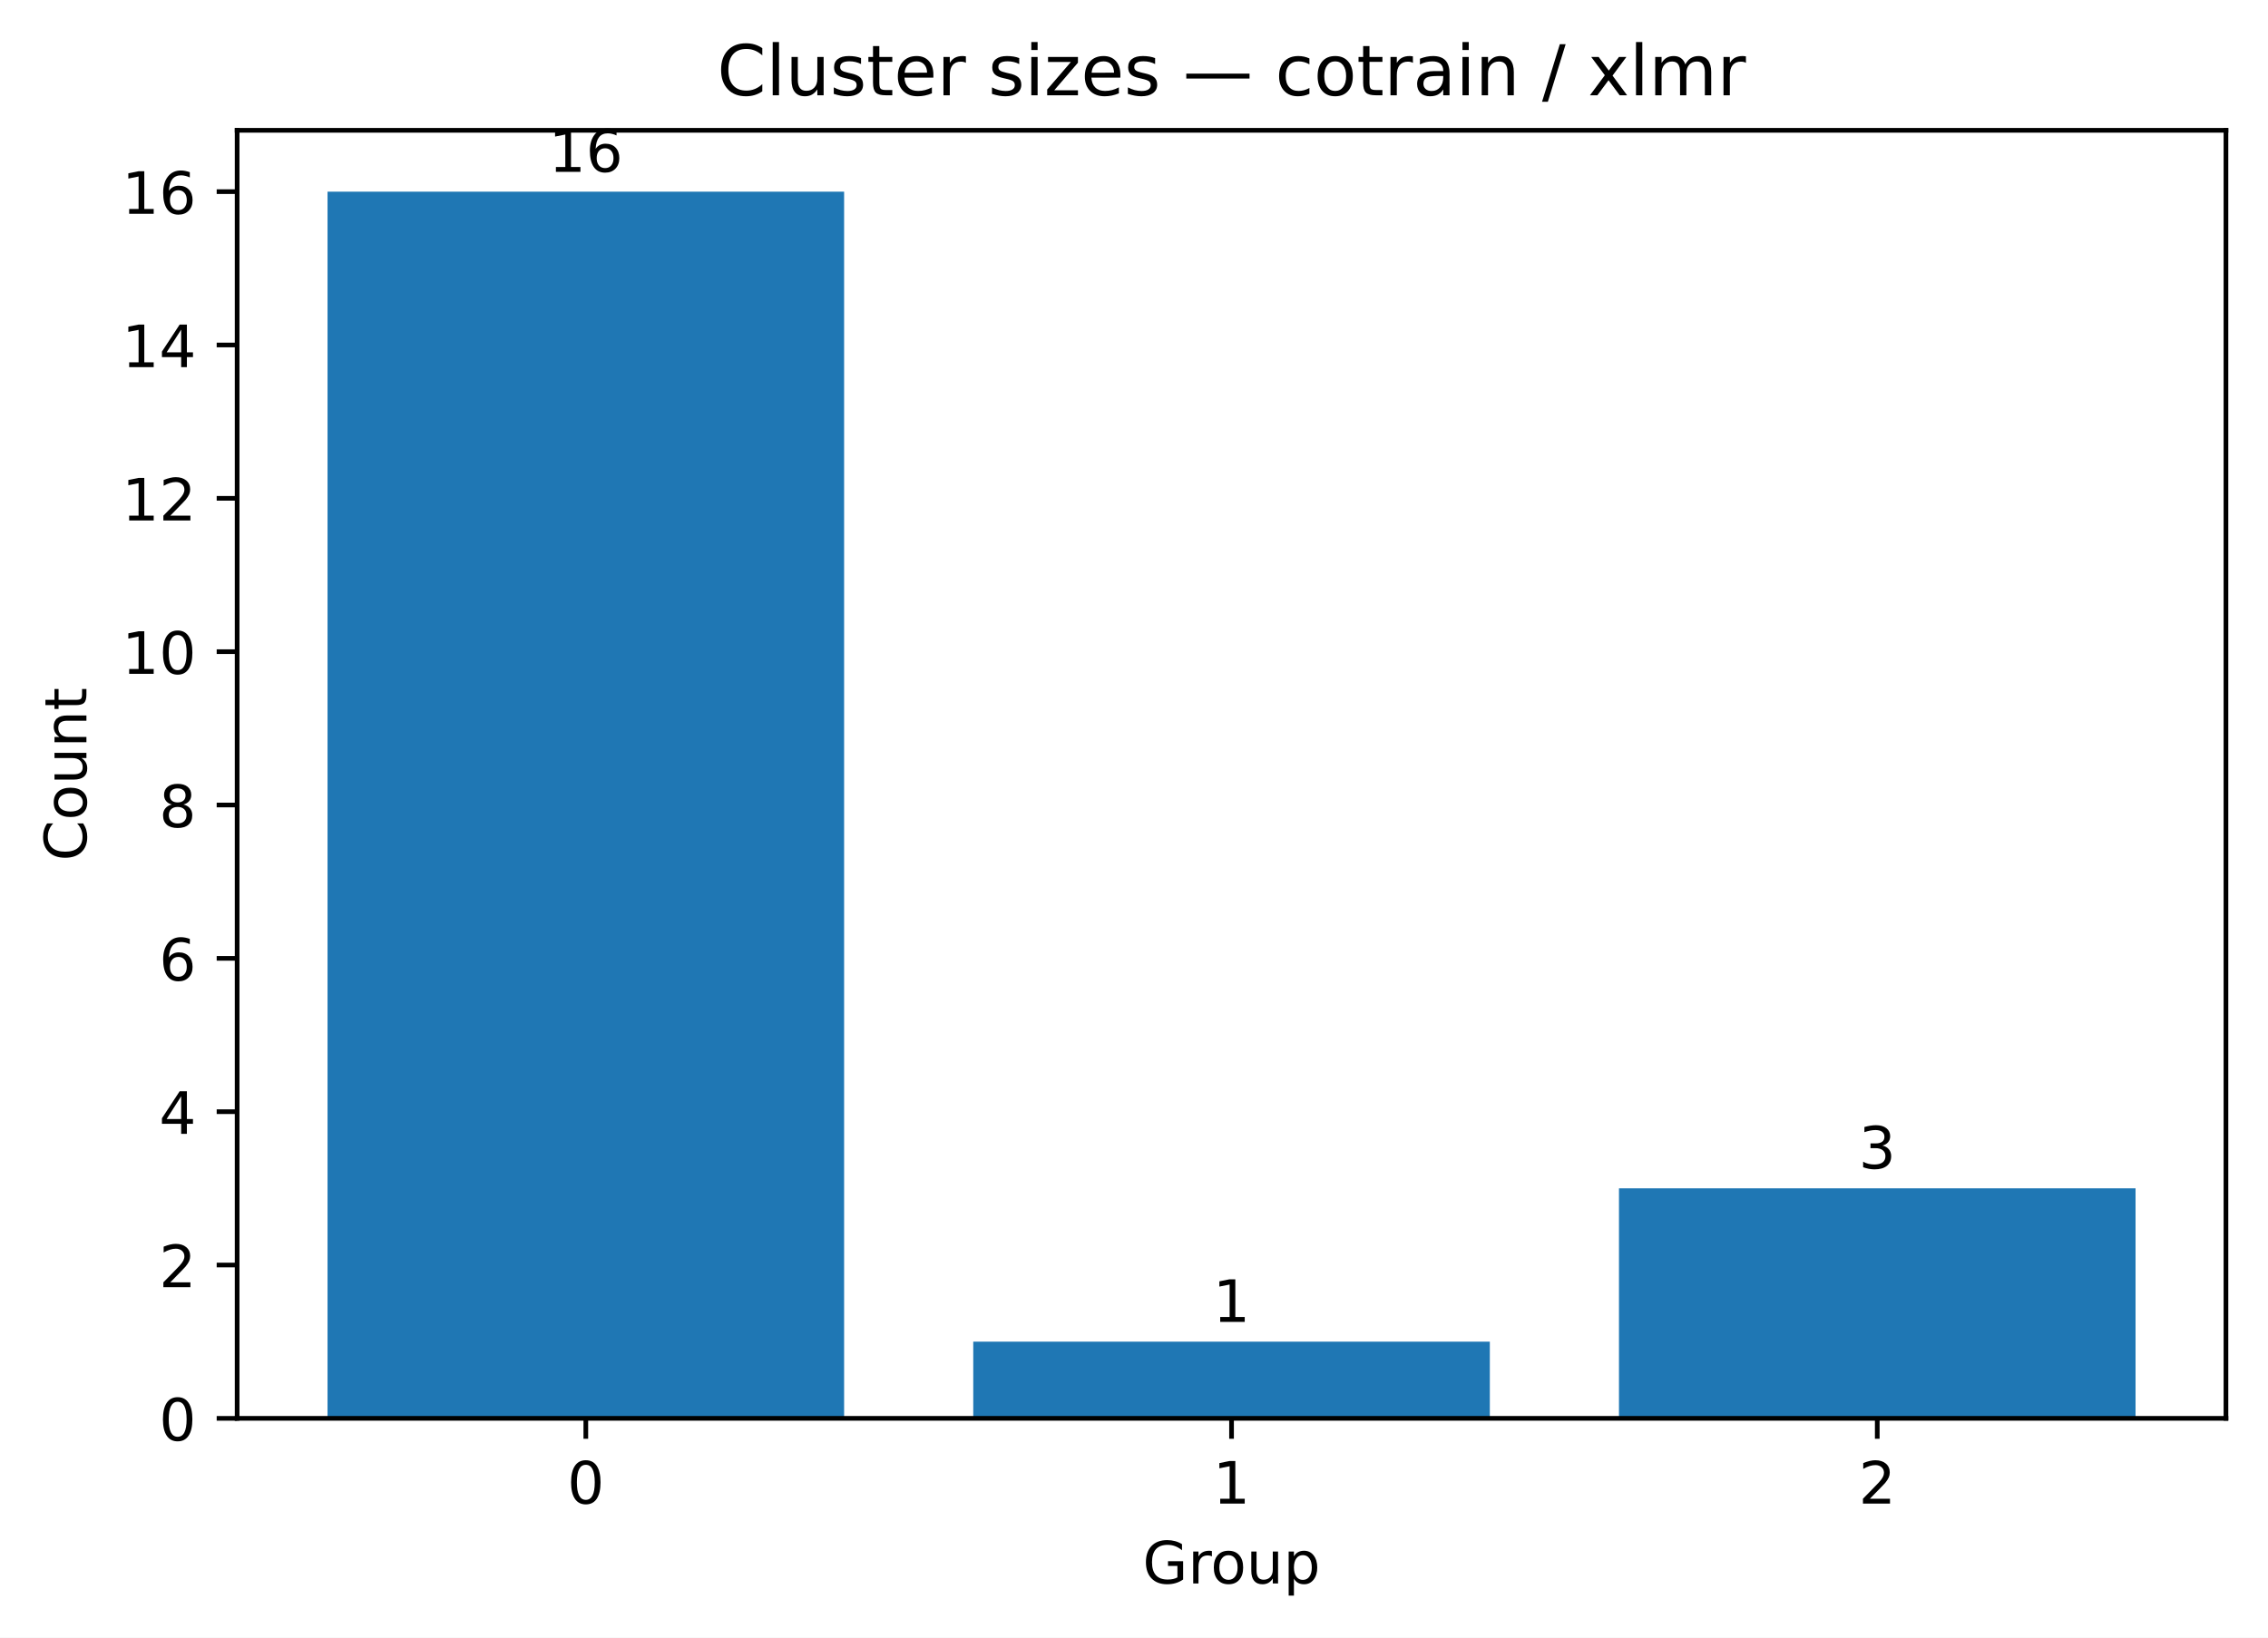
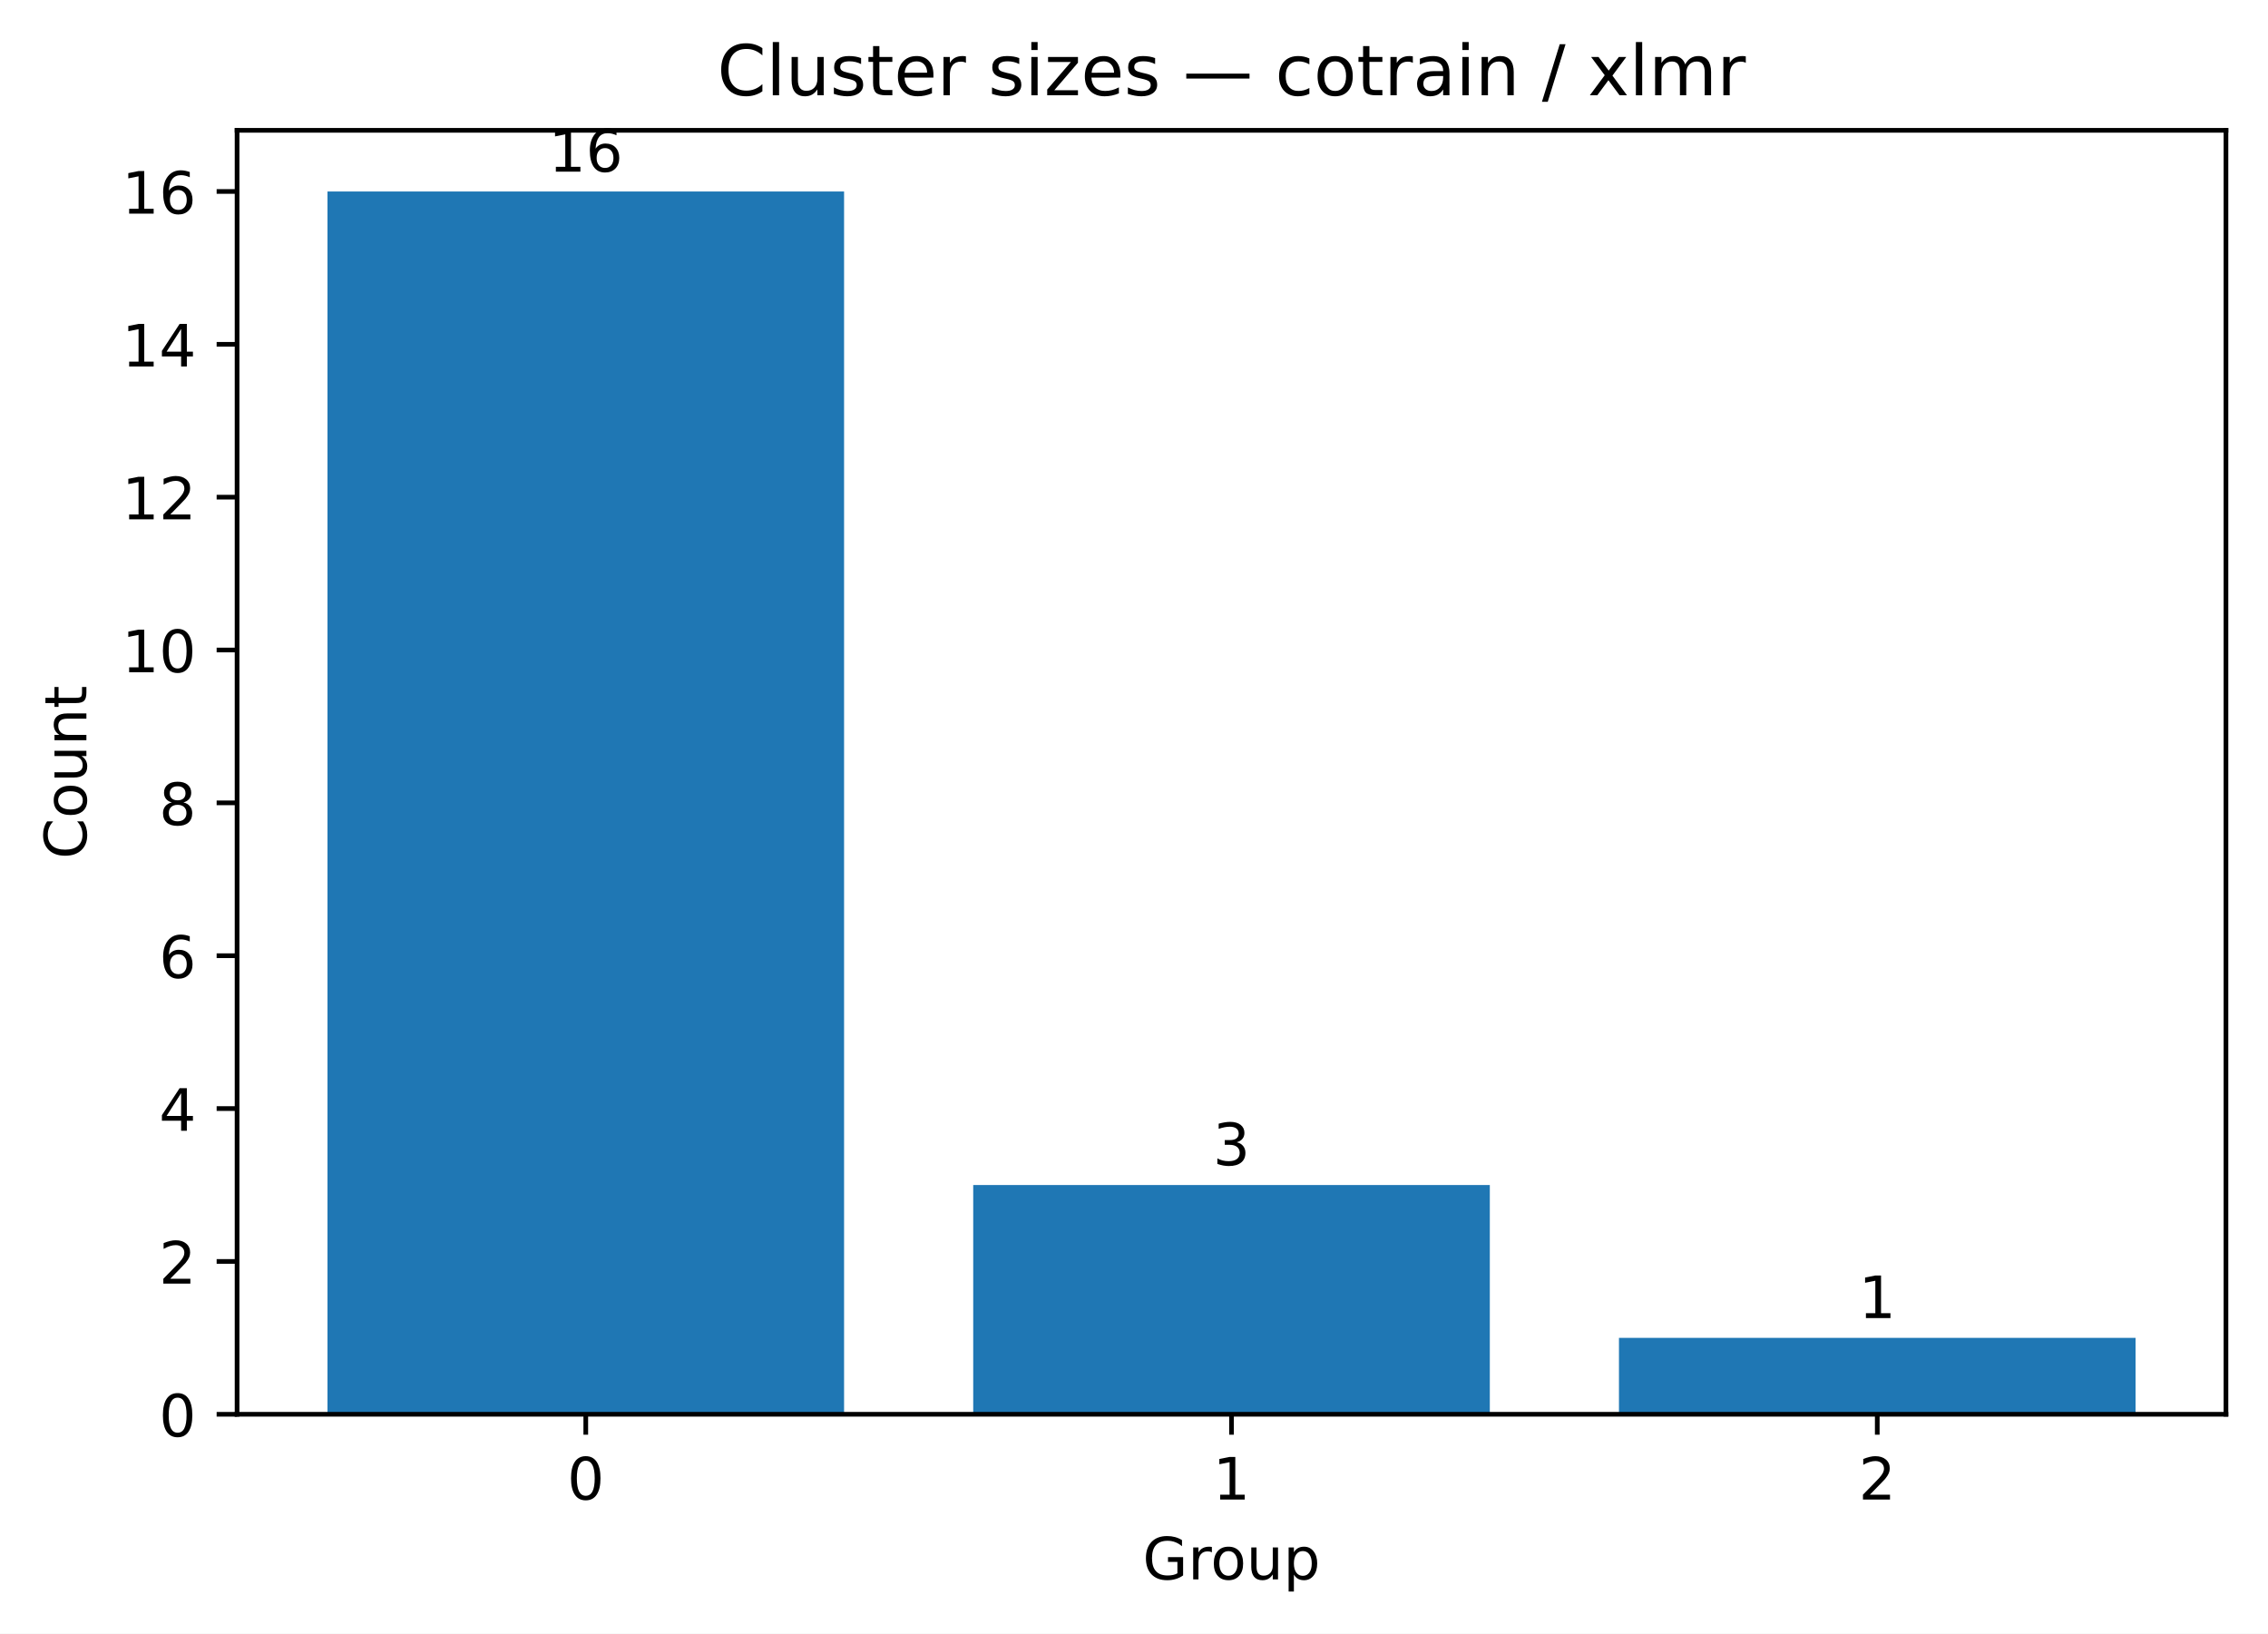
- <svg xmlns="http://www.w3.org/2000/svg" xmlns:xlink="http://www.w3.org/1999/xlink" width="388.343pt" height="280.474pt" viewBox="0 0 388.343 280.474" version="1.1">
+ <svg xmlns="http://www.w3.org/2000/svg" xmlns:xlink="http://www.w3.org/1999/xlink" width="388.433pt" height="279.754pt" viewBox="0 0 388.433 279.754" version="1.1">
  <defs>
    <style type="text/css">*{stroke-linejoin: round; stroke-linecap: butt}</style>
  </defs>
  <g id="figure_1">
    <g id="patch_1">
-       <path d="M 0 280.474  L 388.343 280.474  L 388.343 0  L 0 0  z " style="fill: #ffffff" />
+       <path d="M 0 279.754  L 388.433 279.754  L 388.433 0  L 0 0  z " style="fill: #ffffff" />
    </g>
    <g id="axes_1">
      <g id="patch_2">
-         <path d="M 40.603 242.918  L 381.143 242.918  L 381.143 22.318  L 40.603 22.318  z " style="fill: #ffffff" />
+         <path d="M 40.603 242.198  L 381.233 242.198  L 381.233 22.318  L 40.603 22.318  z " style="fill: #ffffff" />
      </g>
      <g id="patch_3">
-         <path d="M 56.082 242.918  L 144.534 242.918  L 144.534 32.823  L 56.082 32.823  z " clip-path="url(#pc2d96bf9d6)" style="fill: #1f77b4" />
+         <path d="M 56.086 242.198  L 144.562 242.198  L 144.562 32.789  L 56.086 32.789  z " clip-path="url(#pb571d7256d)" style="fill: #1f77b4" />
      </g>
      <g id="patch_4">
-         <path d="M 166.647 242.918  L 255.099 242.918  L 255.099 229.787  L 166.647 229.787  z " clip-path="url(#pc2d96bf9d6)" style="fill: #1f77b4" />
+         <path d="M 166.68 242.198  L 255.156 242.198  L 255.156 202.934  L 166.68 202.934  z " clip-path="url(#pb571d7256d)" style="fill: #1f77b4" />
      </g>
      <g id="patch_5">
-         <path d="M 277.212 242.918  L 365.664 242.918  L 365.664 203.525  L 277.212 203.525  z " clip-path="url(#pc2d96bf9d6)" style="fill: #1f77b4" />
+         <path d="M 277.275 242.198  L 365.75 242.198  L 365.75 229.11  L 277.275 229.11  z " clip-path="url(#pb571d7256d)" style="fill: #1f77b4" />
      </g>
      <g id="matplotlib.axis_1">
        <g id="xtick_1">
          <g id="line2d_1">
            <defs>
-               <path id="mfd37f270e2" d="M 0 0  L 0 3.5  " style="stroke: #000000; stroke-width: 0.8" />
+               <path id="m2ed877ae31" d="M 0 0  L 0 3.5  " style="stroke: #000000; stroke-width: 0.8" />
            </defs>
            <g>
-               <use xlink:href="#mfd37f270e2" x="100.308" y="242.918" style="stroke: #000000; stroke-width: 0.8" />
+               <use xlink:href="#m2ed877ae31" x="100.324" y="242.198" style="stroke: #000000; stroke-width: 0.8" />
            </g>
          </g>
          <g id="text_1">
-             <g transform="translate(97.12694 257.5166) scale(0.1 -0.1)">
+             <g transform="translate(97.14272 256.7966) scale(0.1 -0.1)">
              <defs>
                <path id="DejaVuSans-30" d="M 2034 4250  Q 1547 4250 1301 3770  Q 1056 3291 1056 2328  Q 1056 1369 1301 889  Q 1547 409 2034 409  Q 2525 409 2770 889  Q 3016 1369 3016 2328  Q 3016 3291 2770 3770  Q 2525 4250 2034 4250  z M 2034 4750  Q 2819 4750 3233 4129  Q 3647 3509 3647 2328  Q 3647 1150 3233 529  Q 2819 -91 2034 -91  Q 1250 -91 836 529  Q 422 1150 422 2328  Q 422 3509 836 4129  Q 1250 4750 2034 4750  z " transform="scale(0.015625)" />
              </defs>
              <use xlink:href="#DejaVuSans-30" />
            </g>
          </g>
        </g>
        <g id="xtick_2">
          <g id="line2d_2">
            <g>
-               <use xlink:href="#mfd37f270e2" x="210.873" y="242.918" style="stroke: #000000; stroke-width: 0.8" />
+               <use xlink:href="#m2ed877ae31" x="210.918" y="242.198" style="stroke: #000000; stroke-width: 0.8" />
            </g>
          </g>
          <g id="text_2">
-             <g transform="translate(207.6919 257.5166) scale(0.1 -0.1)">
+             <g transform="translate(207.7369 256.7966) scale(0.1 -0.1)">
              <defs>
                <path id="DejaVuSans-31" d="M 794 531  L 1825 531  L 1825 4091  L 703 3866  L 703 4441  L 1819 4666  L 2450 4666  L 2450 531  L 3481 531  L 3481 0  L 794 0  L 794 531  z " transform="scale(0.015625)" />
              </defs>
              <use xlink:href="#DejaVuSans-31" />
            </g>
          </g>
        </g>
        <g id="xtick_3">
          <g id="line2d_3">
            <g>
-               <use xlink:href="#mfd37f270e2" x="321.438" y="242.918" style="stroke: #000000; stroke-width: 0.8" />
+               <use xlink:href="#m2ed877ae31" x="321.512" y="242.198" style="stroke: #000000; stroke-width: 0.8" />
            </g>
          </g>
          <g id="text_3">
-             <g transform="translate(318.2568 257.5166) scale(0.1 -0.1)">
+             <g transform="translate(318.331 256.7966) scale(0.1 -0.1)">
              <defs>
                <path id="DejaVuSans-32" d="M 1228 531  L 3431 531  L 3431 0  L 469 0  L 469 531  Q 828 903 1448 1529  Q 2069 2156 2228 2338  Q 2531 2678 2651 2914  Q 2772 3150 2772 3378  Q 2772 3750 2511 3984  Q 2250 4219 1831 4219  Q 1534 4219 1204 4116  Q 875 4013 500 3803  L 500 4441  Q 881 4594 1212 4672  Q 1544 4750 1819 4750  Q 2544 4750 2975 4387  Q 3406 4025 3406 3419  Q 3406 3131 3298 2873  Q 3191 2616 2906 2266  Q 2828 2175 2409 1742  Q 1991 1309 1228 531  z " transform="scale(0.015625)" />
              </defs>
              <use xlink:href="#DejaVuSans-32" />
            </g>
          </g>
        </g>
        <g id="text_4">
-           <g transform="translate(195.6536 271.1947) scale(0.1 -0.1)">
+           <g transform="translate(195.6986 270.4747) scale(0.1 -0.1)">
            <defs>
              <path id="DejaVuSans-47" d="M 3809 666  L 3809 1919  L 2778 1919  L 2778 2438  L 4434 2438  L 4434 434  Q 4069 175 3628 42  Q 3188 -91 2688 -91  Q 1594 -91 976 548  Q 359 1188 359 2328  Q 359 3472 976 4111  Q 1594 4750 2688 4750  Q 3144 4750 3555 4637  Q 3966 4525 4313 4306  L 4313 3634  Q 3963 3931 3569 4081  Q 3175 4231 2741 4231  Q 1884 4231 1454 3753  Q 1025 3275 1025 2328  Q 1025 1384 1454 906  Q 1884 428 2741 428  Q 3075 428 3337 486  Q 3600 544 3809 666  z " transform="scale(0.015625)" />
              <path id="DejaVuSans-72" d="M 2631 2963  Q 2534 3019 2420 3045  Q 2306 3072 2169 3072  Q 1681 3072 1420 2755  Q 1159 2438 1159 1844  L 1159 0  L 581 0  L 581 3500  L 1159 3500  L 1159 2956  Q 1341 3275 1631 3429  Q 1922 3584 2338 3584  Q 2397 3584 2469 3576  Q 2541 3569 2628 3553  L 2631 2963  z " transform="scale(0.015625)" />
              <path id="DejaVuSans-6f" d="M 1959 3097  Q 1497 3097 1228 2736  Q 959 2375 959 1747  Q 959 1119 1226 758  Q 1494 397 1959 397  Q 2419 397 2687 759  Q 2956 1122 2956 1747  Q 2956 2369 2687 2733  Q 2419 3097 1959 3097  z M 1959 3584  Q 2709 3584 3137 3096  Q 3566 2609 3566 1747  Q 3566 888 3137 398  Q 2709 -91 1959 -91  Q 1206 -91 779 398  Q 353 888 353 1747  Q 353 2609 779 3096  Q 1206 3584 1959 3584  z " transform="scale(0.015625)" />
              <path id="DejaVuSans-75" d="M 544 1381  L 544 3500  L 1119 3500  L 1119 1403  Q 1119 906 1312 657  Q 1506 409 1894 409  Q 2359 409 2629 706  Q 2900 1003 2900 1516  L 2900 3500  L 3475 3500  L 3475 0  L 2900 0  L 2900 538  Q 2691 219 2414 64  Q 2138 -91 1772 -91  Q 1169 -91 856 284  Q 544 659 544 1381  z M 1991 3584  L 1991 3584  z " transform="scale(0.015625)" />
              <path id="DejaVuSans-70" d="M 1159 525  L 1159 -1331  L 581 -1331  L 581 3500  L 1159 3500  L 1159 2969  Q 1341 3281 1617 3432  Q 1894 3584 2278 3584  Q 2916 3584 3314 3078  Q 3713 2572 3713 1747  Q 3713 922 3314 415  Q 2916 -91 2278 -91  Q 1894 -91 1617 61  Q 1341 213 1159 525  z M 3116 1747  Q 3116 2381 2855 2742  Q 2594 3103 2138 3103  Q 1681 3103 1420 2742  Q 1159 2381 1159 1747  Q 1159 1113 1420 752  Q 1681 391 2138 391  Q 2594 391 2855 752  Q 3116 1113 3116 1747  z " transform="scale(0.015625)" />
            </defs>
            <use xlink:href="#DejaVuSans-47" />
            <use xlink:href="#DejaVuSans-72" transform="translate(77.49023 0)" />
            <use xlink:href="#DejaVuSans-6f" transform="translate(116.3535 0)" />
            <use xlink:href="#DejaVuSans-75" transform="translate(177.5352 0)" />
            <use xlink:href="#DejaVuSans-70" transform="translate(240.9141 0)" />
          </g>
        </g>
      </g>
      <g id="matplotlib.axis_2">
        <g id="ytick_1">
          <g id="line2d_4">
            <defs>
-               <path id="m27414dba3a" d="M 0 0  L -3.5 0  " style="stroke: #000000; stroke-width: 0.8" />
+               <path id="m8d6adf4a13" d="M 0 0  L -3.5 0  " style="stroke: #000000; stroke-width: 0.8" />
            </defs>
            <g>
-               <use xlink:href="#m27414dba3a" x="40.603" y="242.918" style="stroke: #000000; stroke-width: 0.8" />
+               <use xlink:href="#m8d6adf4a13" x="40.603" y="242.198" style="stroke: #000000; stroke-width: 0.8" />
            </g>
          </g>
          <g id="text_5">
-             <g transform="translate(27.24063 246.7173) scale(0.1 -0.1)">
+             <g transform="translate(27.24063 245.9973) scale(0.1 -0.1)">
              <use xlink:href="#DejaVuSans-30" />
            </g>
          </g>
        </g>
        <g id="ytick_2">
          <g id="line2d_5">
            <g>
-               <use xlink:href="#m27414dba3a" x="40.603" y="216.656" style="stroke: #000000; stroke-width: 0.8" />
+               <use xlink:href="#m8d6adf4a13" x="40.603" y="216.022" style="stroke: #000000; stroke-width: 0.8" />
            </g>
          </g>
          <g id="text_6">
-             <g transform="translate(27.24063 220.4554) scale(0.1 -0.1)">
+             <g transform="translate(27.24063 219.8212) scale(0.1 -0.1)">
              <use xlink:href="#DejaVuSans-32" />
            </g>
          </g>
        </g>
        <g id="ytick_3">
          <g id="line2d_6">
            <g>
-               <use xlink:href="#m27414dba3a" x="40.603" y="190.394" style="stroke: #000000; stroke-width: 0.8" />
+               <use xlink:href="#m8d6adf4a13" x="40.603" y="189.846" style="stroke: #000000; stroke-width: 0.8" />
            </g>
          </g>
          <g id="text_7">
-             <g transform="translate(27.24063 194.1935) scale(0.1 -0.1)">
+             <g transform="translate(27.24063 193.645) scale(0.1 -0.1)">
              <defs>
                <path id="DejaVuSans-34" d="M 2419 4116  L 825 1625  L 2419 1625  L 2419 4116  z M 2253 4666  L 3047 4666  L 3047 1625  L 3713 1625  L 3713 1100  L 3047 1100  L 3047 0  L 2419 0  L 2419 1100  L 313 1100  L 313 1709  L 2253 4666  z " transform="scale(0.015625)" />
              </defs>
              <use xlink:href="#DejaVuSans-34" />
            </g>
          </g>
        </g>
        <g id="ytick_4">
          <g id="line2d_7">
            <g>
-               <use xlink:href="#m27414dba3a" x="40.603" y="164.132" style="stroke: #000000; stroke-width: 0.8" />
+               <use xlink:href="#m8d6adf4a13" x="40.603" y="163.67" style="stroke: #000000; stroke-width: 0.8" />
            </g>
          </g>
          <g id="text_8">
-             <g transform="translate(27.24063 167.9316) scale(0.1 -0.1)">
+             <g transform="translate(27.24063 167.4688) scale(0.1 -0.1)">
              <defs>
                <path id="DejaVuSans-36" d="M 2113 2584  Q 1688 2584 1439 2293  Q 1191 2003 1191 1497  Q 1191 994 1439 701  Q 1688 409 2113 409  Q 2538 409 2786 701  Q 3034 994 3034 1497  Q 3034 2003 2786 2293  Q 2538 2584 2113 2584  z M 3366 4563  L 3366 3988  Q 3128 4100 2886 4159  Q 2644 4219 2406 4219  Q 1781 4219 1451 3797  Q 1122 3375 1075 2522  Q 1259 2794 1537 2939  Q 1816 3084 2150 3084  Q 2853 3084 3261 2657  Q 3669 2231 3669 1497  Q 3669 778 3244 343  Q 2819 -91 2113 -91  Q 1303 -91 875 529  Q 447 1150 447 2328  Q 447 3434 972 4092  Q 1497 4750 2381 4750  Q 2619 4750 2861 4703  Q 3103 4656 3366 4563  z " transform="scale(0.015625)" />
              </defs>
              <use xlink:href="#DejaVuSans-36" />
            </g>
          </g>
        </g>
        <g id="ytick_5">
          <g id="line2d_8">
            <g>
-               <use xlink:href="#m27414dba3a" x="40.603" y="137.871" style="stroke: #000000; stroke-width: 0.8" />
+               <use xlink:href="#m8d6adf4a13" x="40.603" y="137.493" style="stroke: #000000; stroke-width: 0.8" />
            </g>
          </g>
          <g id="text_9">
-             <g transform="translate(27.24063 141.6697) scale(0.1 -0.1)">
+             <g transform="translate(27.24063 141.2926) scale(0.1 -0.1)">
              <defs>
                <path id="DejaVuSans-38" d="M 2034 2216  Q 1584 2216 1326 1975  Q 1069 1734 1069 1313  Q 1069 891 1326 650  Q 1584 409 2034 409  Q 2484 409 2743 651  Q 3003 894 3003 1313  Q 3003 1734 2745 1975  Q 2488 2216 2034 2216  z M 1403 2484  Q 997 2584 770 2862  Q 544 3141 544 3541  Q 544 4100 942 4425  Q 1341 4750 2034 4750  Q 2731 4750 3128 4425  Q 3525 4100 3525 3541  Q 3525 3141 3298 2862  Q 3072 2584 2669 2484  Q 3125 2378 3379 2068  Q 3634 1759 3634 1313  Q 3634 634 3220 271  Q 2806 -91 2034 -91  Q 1263 -91 848 271  Q 434 634 434 1313  Q 434 1759 690 2068  Q 947 2378 1403 2484  z M 1172 3481  Q 1172 3119 1398 2916  Q 1625 2713 2034 2713  Q 2441 2713 2670 2916  Q 2900 3119 2900 3481  Q 2900 3844 2670 4047  Q 2441 4250 2034 4250  Q 1625 4250 1398 4047  Q 1172 3844 1172 3481  z " transform="scale(0.015625)" />
              </defs>
              <use xlink:href="#DejaVuSans-38" />
            </g>
          </g>
        </g>
        <g id="ytick_6">
          <g id="line2d_9">
            <g>
-               <use xlink:href="#m27414dba3a" x="40.603" y="111.609" style="stroke: #000000; stroke-width: 0.8" />
+               <use xlink:href="#m8d6adf4a13" x="40.603" y="111.317" style="stroke: #000000; stroke-width: 0.8" />
            </g>
          </g>
          <g id="text_10">
-             <g transform="translate(20.87813 115.4078) scale(0.1 -0.1)">
+             <g transform="translate(20.87813 115.1164) scale(0.1 -0.1)">
              <use xlink:href="#DejaVuSans-31" />
              <use xlink:href="#DejaVuSans-30" transform="translate(63.62305 0)" />
            </g>
          </g>
        </g>
        <g id="ytick_7">
          <g id="line2d_10">
            <g>
-               <use xlink:href="#m27414dba3a" x="40.603" y="85.347" style="stroke: #000000; stroke-width: 0.8" />
+               <use xlink:href="#m8d6adf4a13" x="40.603" y="85.141" style="stroke: #000000; stroke-width: 0.8" />
            </g>
          </g>
          <g id="text_11">
-             <g transform="translate(20.87813 89.14592) scale(0.1 -0.1)">
+             <g transform="translate(20.87813 88.9402) scale(0.1 -0.1)">
              <use xlink:href="#DejaVuSans-31" />
              <use xlink:href="#DejaVuSans-32" transform="translate(63.62305 0)" />
            </g>
          </g>
        </g>
        <g id="ytick_8">
          <g id="line2d_11">
            <g>
-               <use xlink:href="#m27414dba3a" x="40.603" y="59.085" style="stroke: #000000; stroke-width: 0.8" />
+               <use xlink:href="#m8d6adf4a13" x="40.603" y="58.965" style="stroke: #000000; stroke-width: 0.8" />
            </g>
          </g>
          <g id="text_12">
-             <g transform="translate(20.87813 62.88401) scale(0.1 -0.1)">
+             <g transform="translate(20.87813 62.76401) scale(0.1 -0.1)">
              <use xlink:href="#DejaVuSans-31" />
              <use xlink:href="#DejaVuSans-34" transform="translate(63.62305 0)" />
            </g>
          </g>
        </g>
        <g id="ytick_9">
          <g id="line2d_12">
            <g>
-               <use xlink:href="#m27414dba3a" x="40.603" y="32.823" style="stroke: #000000; stroke-width: 0.8" />
+               <use xlink:href="#m8d6adf4a13" x="40.603" y="32.789" style="stroke: #000000; stroke-width: 0.8" />
            </g>
          </g>
          <g id="text_13">
-             <g transform="translate(20.87813 36.62211) scale(0.1 -0.1)">
+             <g transform="translate(20.87813 36.58782) scale(0.1 -0.1)">
              <use xlink:href="#DejaVuSans-31" />
              <use xlink:href="#DejaVuSans-36" transform="translate(63.62305 0)" />
            </g>
          </g>
        </g>
        <g id="text_14">
-           <g transform="translate(14.79844 147.4666) rotate(-90) scale(0.1 -0.1)">
+           <g transform="translate(14.79844 147.1066) rotate(-90) scale(0.1 -0.1)">
            <defs>
              <path id="DejaVuSans-43" d="M 4122 4306  L 4122 3641  Q 3803 3938 3442 4084  Q 3081 4231 2675 4231  Q 1875 4231 1450 3742  Q 1025 3253 1025 2328  Q 1025 1406 1450 917  Q 1875 428 2675 428  Q 3081 428 3442 575  Q 3803 722 4122 1019  L 4122 359  Q 3791 134 3420 21  Q 3050 -91 2638 -91  Q 1578 -91 968 557  Q 359 1206 359 2328  Q 359 3453 968 4101  Q 1578 4750 2638 4750  Q 3056 4750 3426 4639  Q 3797 4528 4122 4306  z " transform="scale(0.015625)" />
              <path id="DejaVuSans-6e" d="M 3513 2113  L 3513 0  L 2938 0  L 2938 2094  Q 2938 2591 2744 2837  Q 2550 3084 2163 3084  Q 1697 3084 1428 2787  Q 1159 2491 1159 1978  L 1159 0  L 581 0  L 581 3500  L 1159 3500  L 1159 2956  Q 1366 3272 1645 3428  Q 1925 3584 2291 3584  Q 2894 3584 3203 3211  Q 3513 2838 3513 2113  z " transform="scale(0.015625)" />
              <path id="DejaVuSans-74" d="M 1172 4494  L 1172 3500  L 2356 3500  L 2356 3053  L 1172 3053  L 1172 1153  Q 1172 725 1289 603  Q 1406 481 1766 481  L 2356 481  L 2356 0  L 1766 0  Q 1100 0 847 248  Q 594 497 594 1153  L 594 3053  L 172 3053  L 172 3500  L 594 3500  L 594 4494  L 1172 4494  z " transform="scale(0.015625)" />
            </defs>
            <use xlink:href="#DejaVuSans-43" />
            <use xlink:href="#DejaVuSans-6f" transform="translate(69.82422 0)" />
            <use xlink:href="#DejaVuSans-75" transform="translate(131.0059 0)" />
            <use xlink:href="#DejaVuSans-6e" transform="translate(194.3848 0)" />
            <use xlink:href="#DejaVuSans-74" transform="translate(257.7637 0)" />
          </g>
        </g>
      </g>
      <g id="patch_6">
-         <path d="M 40.603 242.918  L 40.603 22.318  " style="fill: none; stroke: #000000; stroke-width: 0.8; stroke-linejoin: miter; stroke-linecap: square" />
+         <path d="M 40.603 242.198  L 40.603 22.318  " style="fill: none; stroke: #000000; stroke-width: 0.8; stroke-linejoin: miter; stroke-linecap: square" />
      </g>
      <g id="patch_7">
-         <path d="M 381.143 242.918  L 381.143 22.318  " style="fill: none; stroke: #000000; stroke-width: 0.8; stroke-linejoin: miter; stroke-linecap: square" />
+         <path d="M 381.233 242.198  L 381.233 22.318  " style="fill: none; stroke: #000000; stroke-width: 0.8; stroke-linejoin: miter; stroke-linecap: square" />
      </g>
      <g id="patch_8">
-         <path d="M 40.603 242.918  L 381.143 242.918  " style="fill: none; stroke: #000000; stroke-width: 0.8; stroke-linejoin: miter; stroke-linecap: square" />
+         <path d="M 40.603 242.198  L 381.233 242.198  " style="fill: none; stroke: #000000; stroke-width: 0.8; stroke-linejoin: miter; stroke-linecap: square" />
      </g>
      <g id="patch_9">
-         <path d="M 40.603 22.318  L 381.143 22.318  " style="fill: none; stroke: #000000; stroke-width: 0.8; stroke-linejoin: miter; stroke-linecap: square" />
+         <path d="M 40.603 22.318  L 381.233 22.318  " style="fill: none; stroke: #000000; stroke-width: 0.8; stroke-linejoin: miter; stroke-linecap: square" />
      </g>
      <g id="text_15">
-         <g transform="translate(93.94569 29.4301) scale(0.1 -0.1)">
+         <g transform="translate(93.96147 29.4001) scale(0.1 -0.1)">
          <use xlink:href="#DejaVuSans-31" />
          <use xlink:href="#DejaVuSans-36" transform="translate(63.62305 0)" />
        </g>
      </g>
      <g id="text_16">
-         <g transform="translate(207.6919 226.3944) scale(0.1 -0.1)">
-           <use xlink:href="#DejaVuSans-31" />
-         </g>
-       </g>
-       <g id="text_17">
-         <g transform="translate(318.2568 200.1325) scale(0.1 -0.1)">
+         <g transform="translate(207.7369 199.5453) scale(0.1 -0.1)">
          <defs>
            <path id="DejaVuSans-33" d="M 2597 2516  Q 3050 2419 3304 2112  Q 3559 1806 3559 1356  Q 3559 666 3084 287  Q 2609 -91 1734 -91  Q 1441 -91 1130 -33  Q 819 25 488 141  L 488 750  Q 750 597 1062 519  Q 1375 441 1716 441  Q 2309 441 2620 675  Q 2931 909 2931 1356  Q 2931 1769 2642 2001  Q 2353 2234 1838 2234  L 1294 2234  L 1294 2753  L 1863 2753  Q 2328 2753 2575 2939  Q 2822 3125 2822 3475  Q 2822 3834 2567 4026  Q 2313 4219 1838 4219  Q 1578 4219 1281 4162  Q 984 4106 628 3988  L 628 4550  Q 988 4650 1302 4700  Q 1616 4750 1894 4750  Q 2613 4750 3031 4423  Q 3450 4097 3450 3541  Q 3450 3153 3228 2886  Q 3006 2619 2597 2516  z " transform="scale(0.015625)" />
          </defs>
          <use xlink:href="#DejaVuSans-33" />
        </g>
      </g>
+       <g id="text_17">
+         <g transform="translate(318.331 225.7215) scale(0.1 -0.1)">
+           <use xlink:href="#DejaVuSans-31" />
+         </g>
+       </g>
      <g id="text_18">
-         <g transform="translate(122.7987 16.31812) scale(0.12 -0.12)">
+         <g transform="translate(122.8438 16.31812) scale(0.12 -0.12)">
          <defs>
            <path id="DejaVuSans-6c" d="M 603 4863  L 1178 4863  L 1178 0  L 603 0  L 603 4863  z " transform="scale(0.015625)" />
            <path id="DejaVuSans-73" d="M 2834 3397  L 2834 2853  Q 2591 2978 2328 3040  Q 2066 3103 1784 3103  Q 1356 3103 1142 2972  Q 928 2841 928 2578  Q 928 2378 1081 2264  Q 1234 2150 1697 2047  L 1894 2003  Q 2506 1872 2764 1633  Q 3022 1394 3022 966  Q 3022 478 2636 193  Q 2250 -91 1575 -91  Q 1294 -91 989 -36  Q 684 19 347 128  L 347 722  Q 666 556 975 473  Q 1284 391 1588 391  Q 1994 391 2212 530  Q 2431 669 2431 922  Q 2431 1156 2273 1281  Q 2116 1406 1581 1522  L 1381 1569  Q 847 1681 609 1914  Q 372 2147 372 2553  Q 372 3047 722 3315  Q 1072 3584 1716 3584  Q 2034 3584 2315 3537  Q 2597 3491 2834 3397  z " transform="scale(0.015625)" />
            <path id="DejaVuSans-65" d="M 3597 1894  L 3597 1613  L 953 1613  Q 991 1019 1311 708  Q 1631 397 2203 397  Q 2534 397 2845 478  Q 3156 559 3463 722  L 3463 178  Q 3153 47 2828 -22  Q 2503 -91 2169 -91  Q 1331 -91 842 396  Q 353 884 353 1716  Q 353 2575 817 3079  Q 1281 3584 2069 3584  Q 2775 3584 3186 3129  Q 3597 2675 3597 1894  z M 3022 2063  Q 3016 2534 2758 2815  Q 2500 3097 2075 3097  Q 1594 3097 1305 2825  Q 1016 2553 972 2059  L 3022 2063  z " transform="scale(0.015625)" />
            <path id="DejaVuSans-20" transform="scale(0.015625)" />
            <path id="DejaVuSans-69" d="M 603 3500  L 1178 3500  L 1178 0  L 603 0  L 603 3500  z M 603 4863  L 1178 4863  L 1178 4134  L 603 4134  L 603 4863  z " transform="scale(0.015625)" />
            <path id="DejaVuSans-7a" d="M 353 3500  L 3084 3500  L 3084 2975  L 922 459  L 3084 459  L 3084 0  L 275 0  L 275 525  L 2438 3041  L 353 3041  L 353 3500  z " transform="scale(0.015625)" />
            <path id="DejaVuSans-2014" d="M 313 1978  L 6088 1978  L 6088 1528  L 313 1528  L 313 1978  z " transform="scale(0.015625)" />
            <path id="DejaVuSans-63" d="M 3122 3366  L 3122 2828  Q 2878 2963 2633 3030  Q 2388 3097 2138 3097  Q 1578 3097 1268 2742  Q 959 2388 959 1747  Q 959 1106 1268 751  Q 1578 397 2138 397  Q 2388 397 2633 464  Q 2878 531 3122 666  L 3122 134  Q 2881 22 2623 -34  Q 2366 -91 2075 -91  Q 1284 -91 818 406  Q 353 903 353 1747  Q 353 2603 823 3093  Q 1294 3584 2113 3584  Q 2378 3584 2631 3529  Q 2884 3475 3122 3366  z " transform="scale(0.015625)" />
            <path id="DejaVuSans-61" d="M 2194 1759  Q 1497 1759 1228 1600  Q 959 1441 959 1056  Q 959 750 1161 570  Q 1363 391 1709 391  Q 2188 391 2477 730  Q 2766 1069 2766 1631  L 2766 1759  L 2194 1759  z M 3341 1997  L 3341 0  L 2766 0  L 2766 531  Q 2569 213 2275 61  Q 1981 -91 1556 -91  Q 1019 -91 701 211  Q 384 513 384 1019  Q 384 1609 779 1909  Q 1175 2209 1959 2209  L 2766 2209  L 2766 2266  Q 2766 2663 2505 2880  Q 2244 3097 1772 3097  Q 1472 3097 1187 3025  Q 903 2953 641 2809  L 641 3341  Q 956 3463 1253 3523  Q 1550 3584 1831 3584  Q 2591 3584 2966 3190  Q 3341 2797 3341 1997  z " transform="scale(0.015625)" />
            <path id="DejaVuSans-2f" d="M 1625 4666  L 2156 4666  L 531 -594  L 0 -594  L 1625 4666  z " transform="scale(0.015625)" />
            <path id="DejaVuSans-78" d="M 3513 3500  L 2247 1797  L 3578 0  L 2900 0  L 1881 1375  L 863 0  L 184 0  L 1544 1831  L 300 3500  L 978 3500  L 1906 2253  L 2834 3500  L 3513 3500  z " transform="scale(0.015625)" />
            <path id="DejaVuSans-6d" d="M 3328 2828  Q 3544 3216 3844 3400  Q 4144 3584 4550 3584  Q 5097 3584 5394 3201  Q 5691 2819 5691 2113  L 5691 0  L 5113 0  L 5113 2094  Q 5113 2597 4934 2840  Q 4756 3084 4391 3084  Q 3944 3084 3684 2787  Q 3425 2491 3425 1978  L 3425 0  L 2847 0  L 2847 2094  Q 2847 2600 2669 2842  Q 2491 3084 2119 3084  Q 1678 3084 1418 2786  Q 1159 2488 1159 1978  L 1159 0  L 581 0  L 581 3500  L 1159 3500  L 1159 2956  Q 1356 3278 1631 3431  Q 1906 3584 2284 3584  Q 2666 3584 2933 3390  Q 3200 3197 3328 2828  z " transform="scale(0.015625)" />
          </defs>
          <use xlink:href="#DejaVuSans-43" />
          <use xlink:href="#DejaVuSans-6c" transform="translate(69.82422 0)" />
          <use xlink:href="#DejaVuSans-75" transform="translate(97.60742 0)" />
          <use xlink:href="#DejaVuSans-73" transform="translate(160.9863 0)" />
          <use xlink:href="#DejaVuSans-74" transform="translate(213.0859 0)" />
          <use xlink:href="#DejaVuSans-65" transform="translate(252.2949 0)" />
          <use xlink:href="#DejaVuSans-72" transform="translate(313.8184 0)" />
          <use xlink:href="#DejaVuSans-20" transform="translate(354.9316 0)" />
          <use xlink:href="#DejaVuSans-73" transform="translate(386.7188 0)" />
          <use xlink:href="#DejaVuSans-69" transform="translate(438.8184 0)" />
          <use xlink:href="#DejaVuSans-7a" transform="translate(466.6016 0)" />
          <use xlink:href="#DejaVuSans-65" transform="translate(519.0918 0)" />
          <use xlink:href="#DejaVuSans-73" transform="translate(580.6152 0)" />
          <use xlink:href="#DejaVuSans-20" transform="translate(632.7148 0)" />
          <use xlink:href="#DejaVuSans-2014" transform="translate(664.502 0)" />
          <use xlink:href="#DejaVuSans-20" transform="translate(764.502 0)" />
          <use xlink:href="#DejaVuSans-63" transform="translate(796.2891 0)" />
          <use xlink:href="#DejaVuSans-6f" transform="translate(851.2695 0)" />
          <use xlink:href="#DejaVuSans-74" transform="translate(912.4512 0)" />
          <use xlink:href="#DejaVuSans-72" transform="translate(951.6602 0)" />
          <use xlink:href="#DejaVuSans-61" transform="translate(992.7734 0)" />
          <use xlink:href="#DejaVuSans-69" transform="translate(1054.053 0)" />
          <use xlink:href="#DejaVuSans-6e" transform="translate(1081.836 0)" />
          <use xlink:href="#DejaVuSans-20" transform="translate(1145.215 0)" />
          <use xlink:href="#DejaVuSans-2f" transform="translate(1177.002 0)" />
          <use xlink:href="#DejaVuSans-20" transform="translate(1210.693 0)" />
          <use xlink:href="#DejaVuSans-78" transform="translate(1242.48 0)" />
          <use xlink:href="#DejaVuSans-6c" transform="translate(1301.66 0)" />
          <use xlink:href="#DejaVuSans-6d" transform="translate(1329.443 0)" />
          <use xlink:href="#DejaVuSans-72" transform="translate(1426.855 0)" />
        </g>
      </g>
    </g>
  </g>
  <defs>
-     <clipPath id="pc2d96bf9d6">
-       <rect x="40.603" y="22.318" width="340.54" height="220.6" />
+     <clipPath id="pb571d7256d">
+       <rect x="40.603" y="22.318" width="340.63" height="219.88" />
    </clipPath>
  </defs>
</svg>
